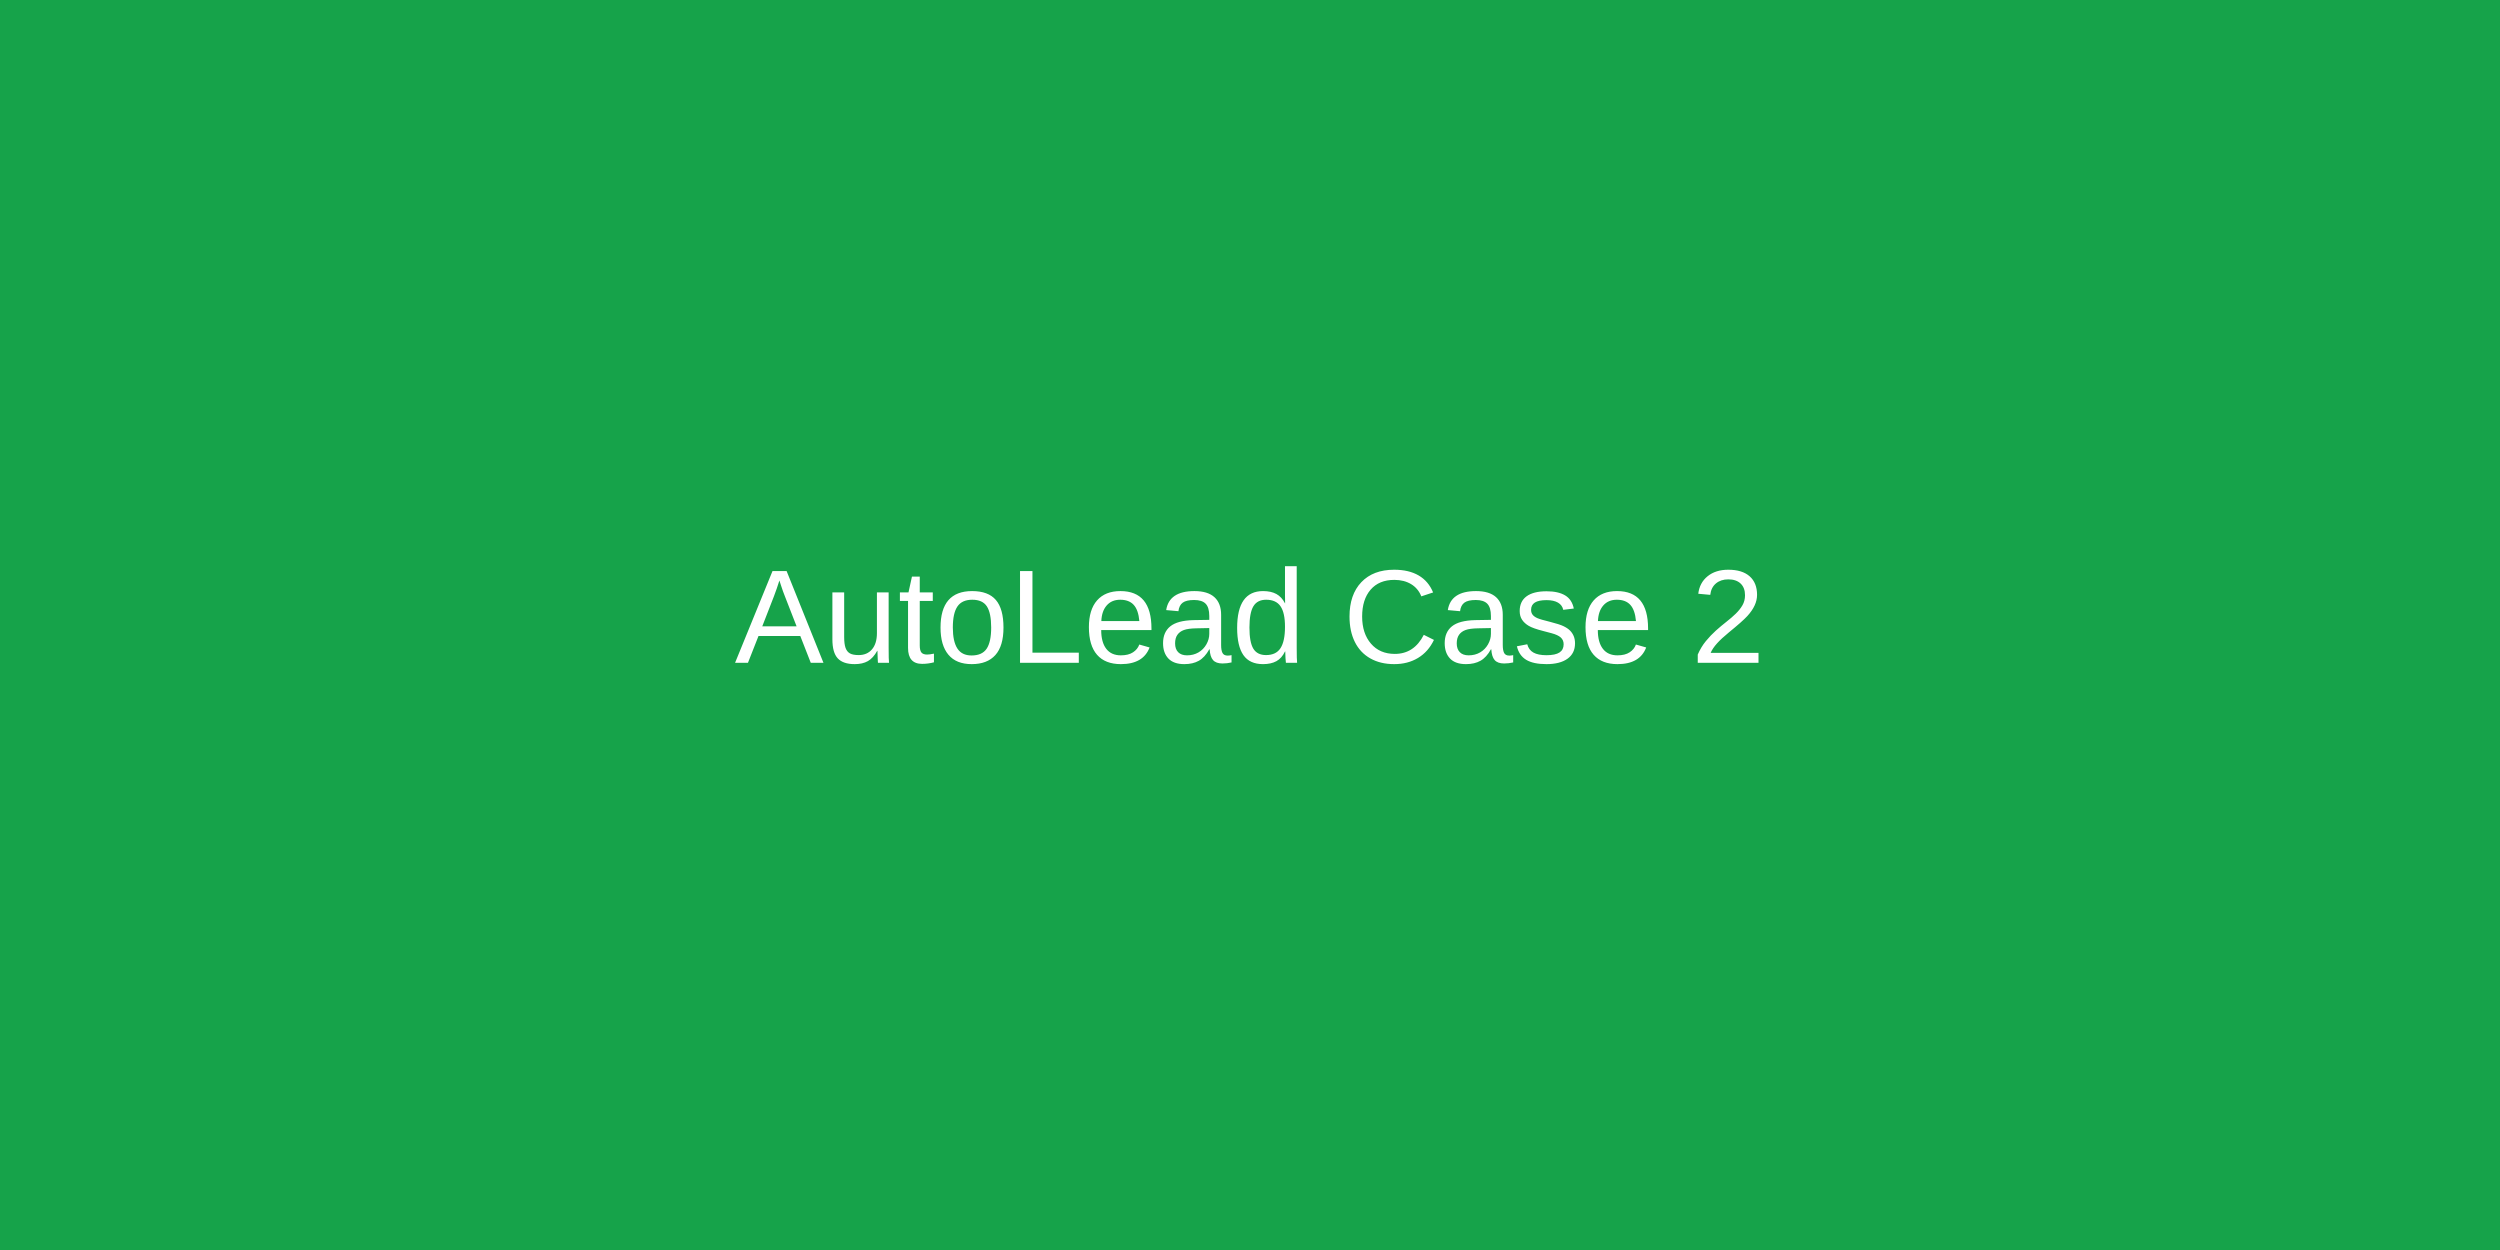
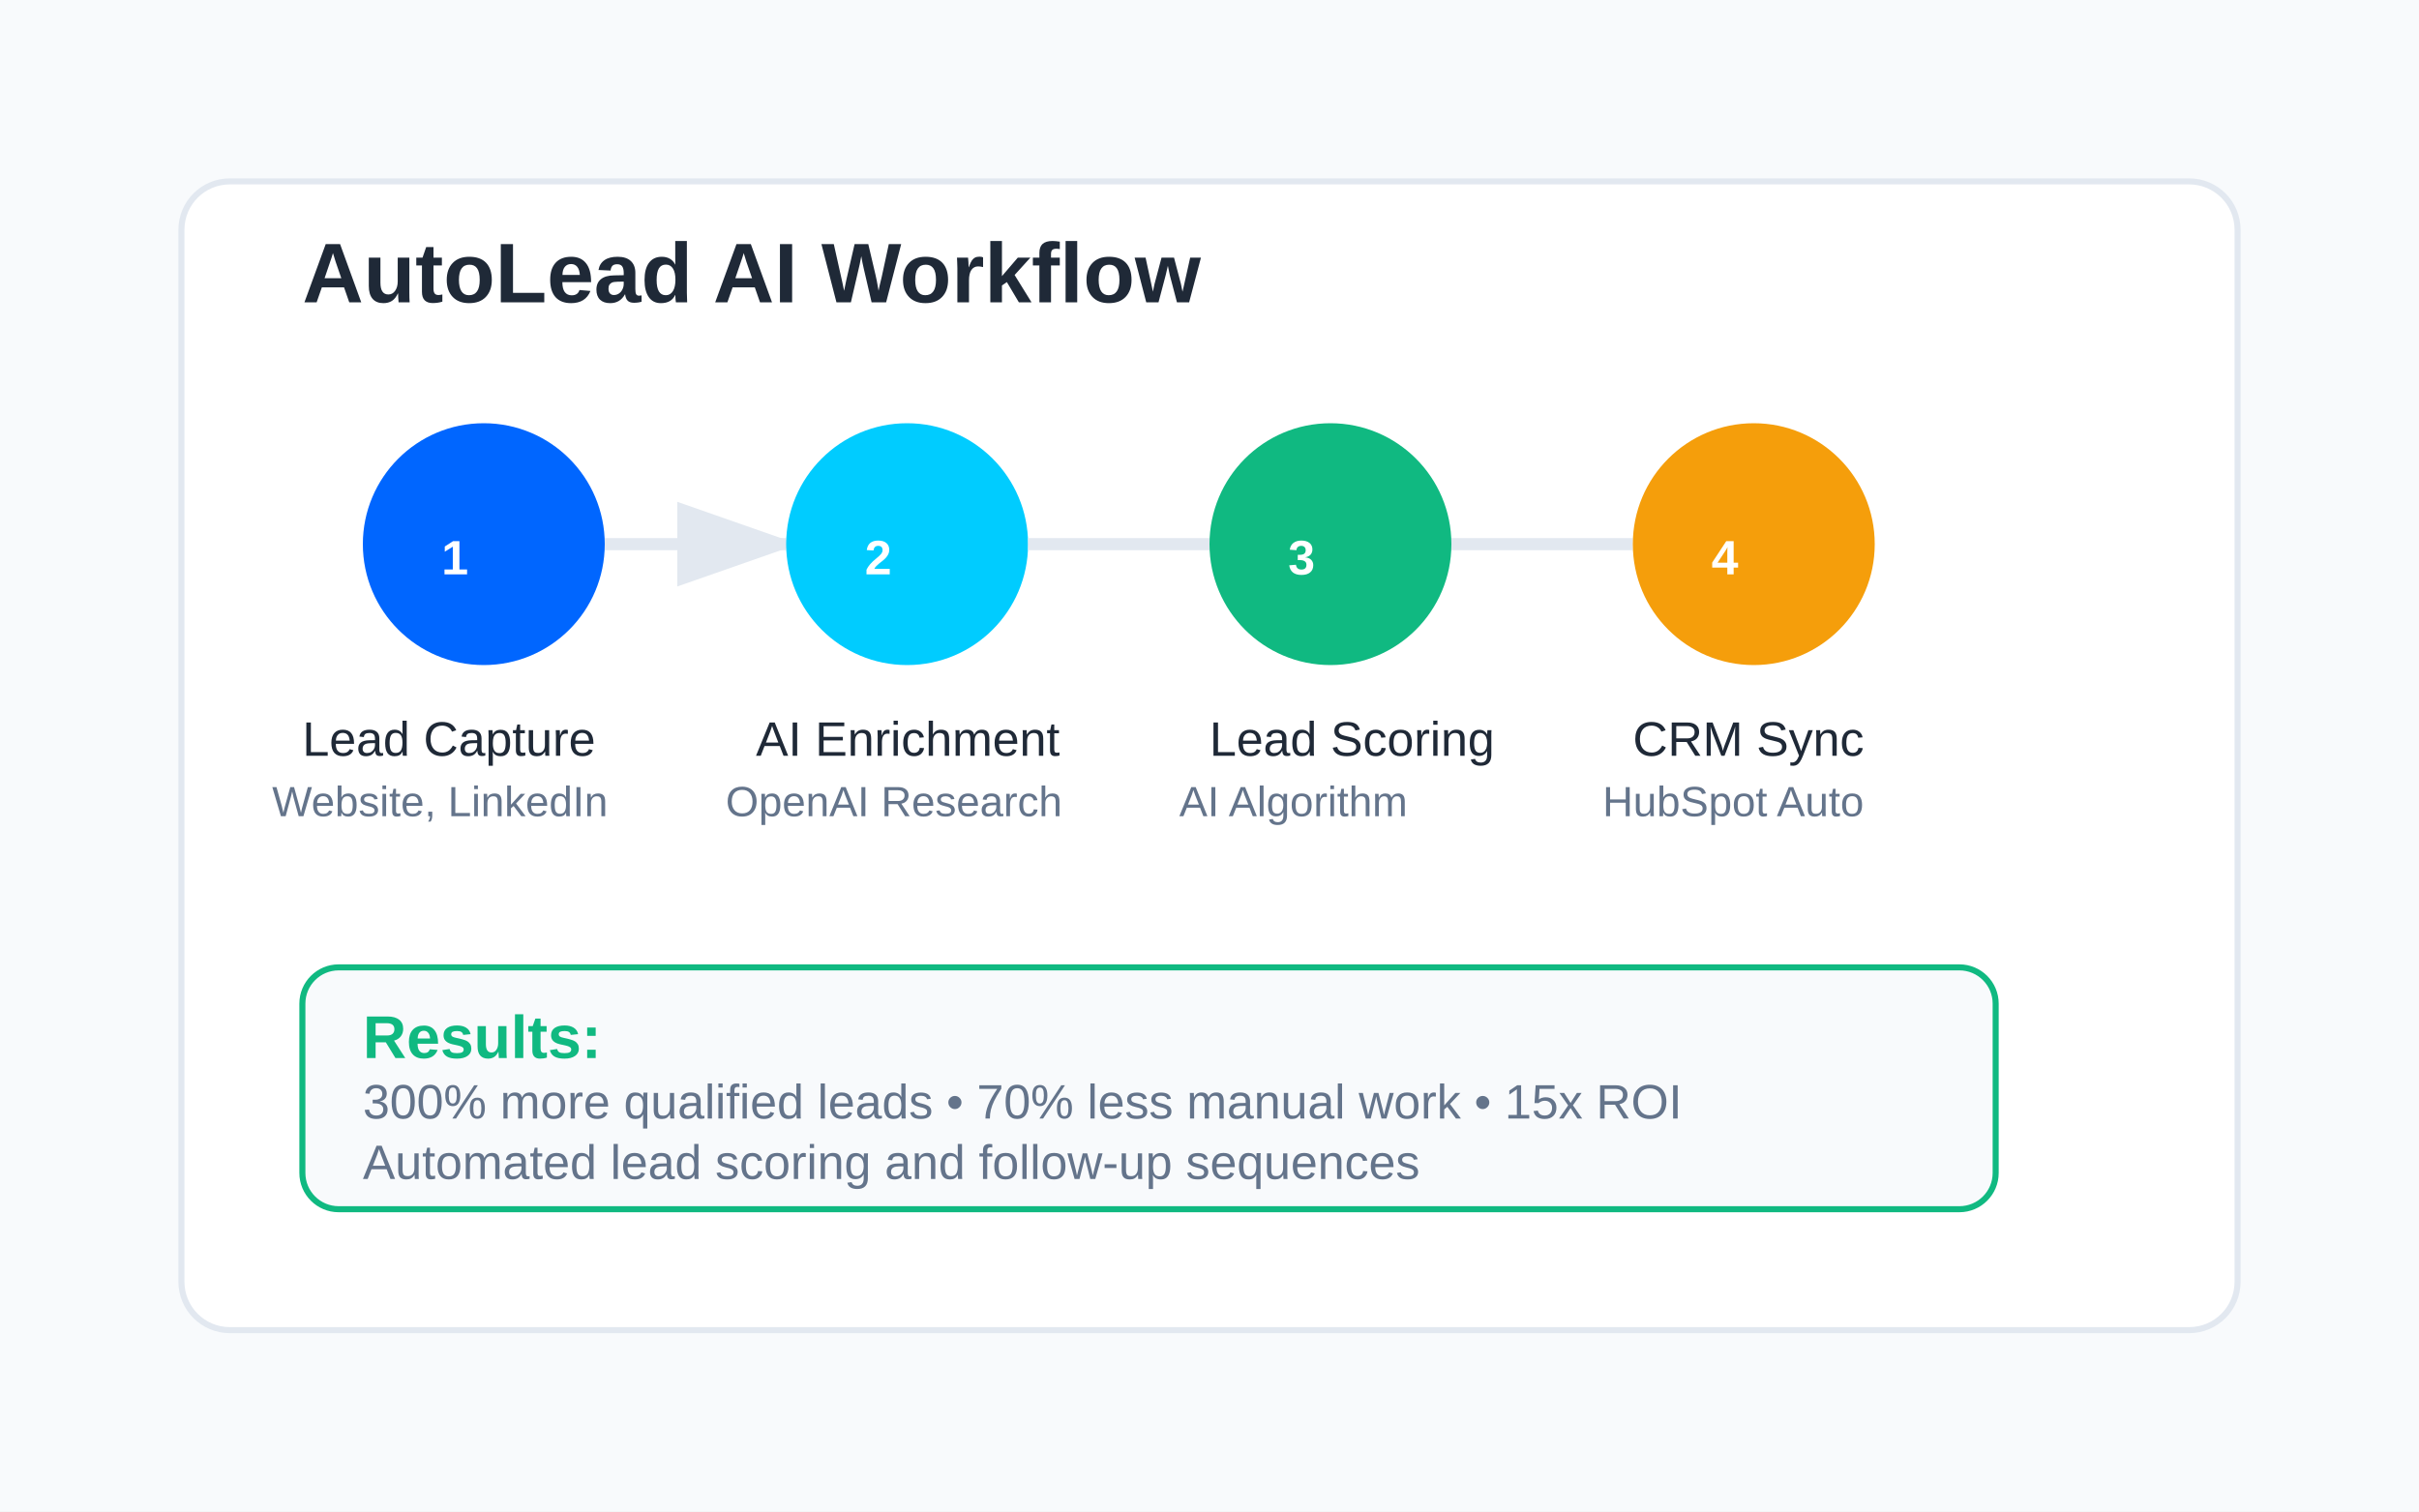
- <svg xmlns="http://www.w3.org/2000/svg" width="1200" height="600">
-   <rect width="100%" height="100%" fill="#16a34a" />
-   <text x="50%" y="50%" fill="white" font-size="64" font-family="Poppins, Arial" text-anchor="middle" dominant-baseline="middle">AutoLead Case 2</text>
+ <svg xmlns="http://www.w3.org/2000/svg" width="400" height="250">
+   <rect width="400" height="250" fill="#f8fafc" />
+   <rect x="30" y="30" width="340" height="190" fill="#ffffff" stroke="#e2e8f0" rx="8" />
+   <text x="50" y="50" font-family="Arial, sans-serif" font-size="14" font-weight="bold" fill="#1f2937">AutoLead AI Workflow</text>
+   <circle cx="80" cy="90" r="20" fill="#0066FF" />
+   <text x="73" y="95" font-family="Arial, sans-serif" font-size="8" font-weight="bold" fill="white">1</text>
+   <text x="50" y="125" font-family="Arial, sans-serif" font-size="8" fill="#1f2937">Lead Capture</text>
+   <text x="45" y="135" font-family="Arial, sans-serif" font-size="7" fill="#64748b">Website, LinkedIn</text>
+   <polyline points="100,90 130,90" stroke="#e2e8f0" stroke-width="2" marker-end="url(#arrowhead)" />
+   <circle cx="150" cy="90" r="20" fill="#00CCFF" />
+   <text x="143" y="95" font-family="Arial, sans-serif" font-size="8" font-weight="bold" fill="white">2</text>
+   <text x="125" y="125" font-family="Arial, sans-serif" font-size="8" fill="#1f2937">AI Enrichment</text>
+   <text x="120" y="135" font-family="Arial, sans-serif" font-size="7" fill="#64748b">OpenAI Research</text>
+   <polyline points="170,90 200,90" stroke="#e2e8f0" stroke-width="2" />
+   <circle cx="220" cy="90" r="20" fill="#10b981" />
+   <text x="213" y="95" font-family="Arial, sans-serif" font-size="8" font-weight="bold" fill="white">3</text>
+   <text x="200" y="125" font-family="Arial, sans-serif" font-size="8" fill="#1f2937">Lead Scoring</text>
+   <text x="195" y="135" font-family="Arial, sans-serif" font-size="7" fill="#64748b">AI Algorithm</text>
+   <polyline points="240,90 270,90" stroke="#e2e8f0" stroke-width="2" />
+   <circle cx="290" cy="90" r="20" fill="#f59e0b" />
+   <text x="283" y="95" font-family="Arial, sans-serif" font-size="8" font-weight="bold" fill="white">4</text>
+   <text x="270" y="125" font-family="Arial, sans-serif" font-size="8" fill="#1f2937">CRM Sync</text>
+   <text x="265" y="135" font-family="Arial, sans-serif" font-size="7" fill="#64748b">HubSpot Auto</text>
+   <rect x="50" y="160" width="280" height="40" fill="#f8fafc" stroke="#10b981" rx="6" />
+   <text x="60" y="175" font-family="Arial, sans-serif" font-size="10" font-weight="bold" fill="#10b981">Results:</text>
+   <text x="60" y="185" font-family="Arial, sans-serif" font-size="8" fill="#64748b">300% more qualified leads • 70% less manual work • 15x ROI</text>
+   <text x="60" y="195" font-family="Arial, sans-serif" font-size="8" fill="#64748b">Automated lead scoring and follow-up sequences</text>
+   <defs>
+     <marker id="arrowhead" markerWidth="10" markerHeight="7" refX="9" refY="3.5" orient="auto">
+       <polygon points="0 0, 10 3.5, 0 7" fill="#e2e8f0" />
+     </marker>
+   </defs>
</svg>
